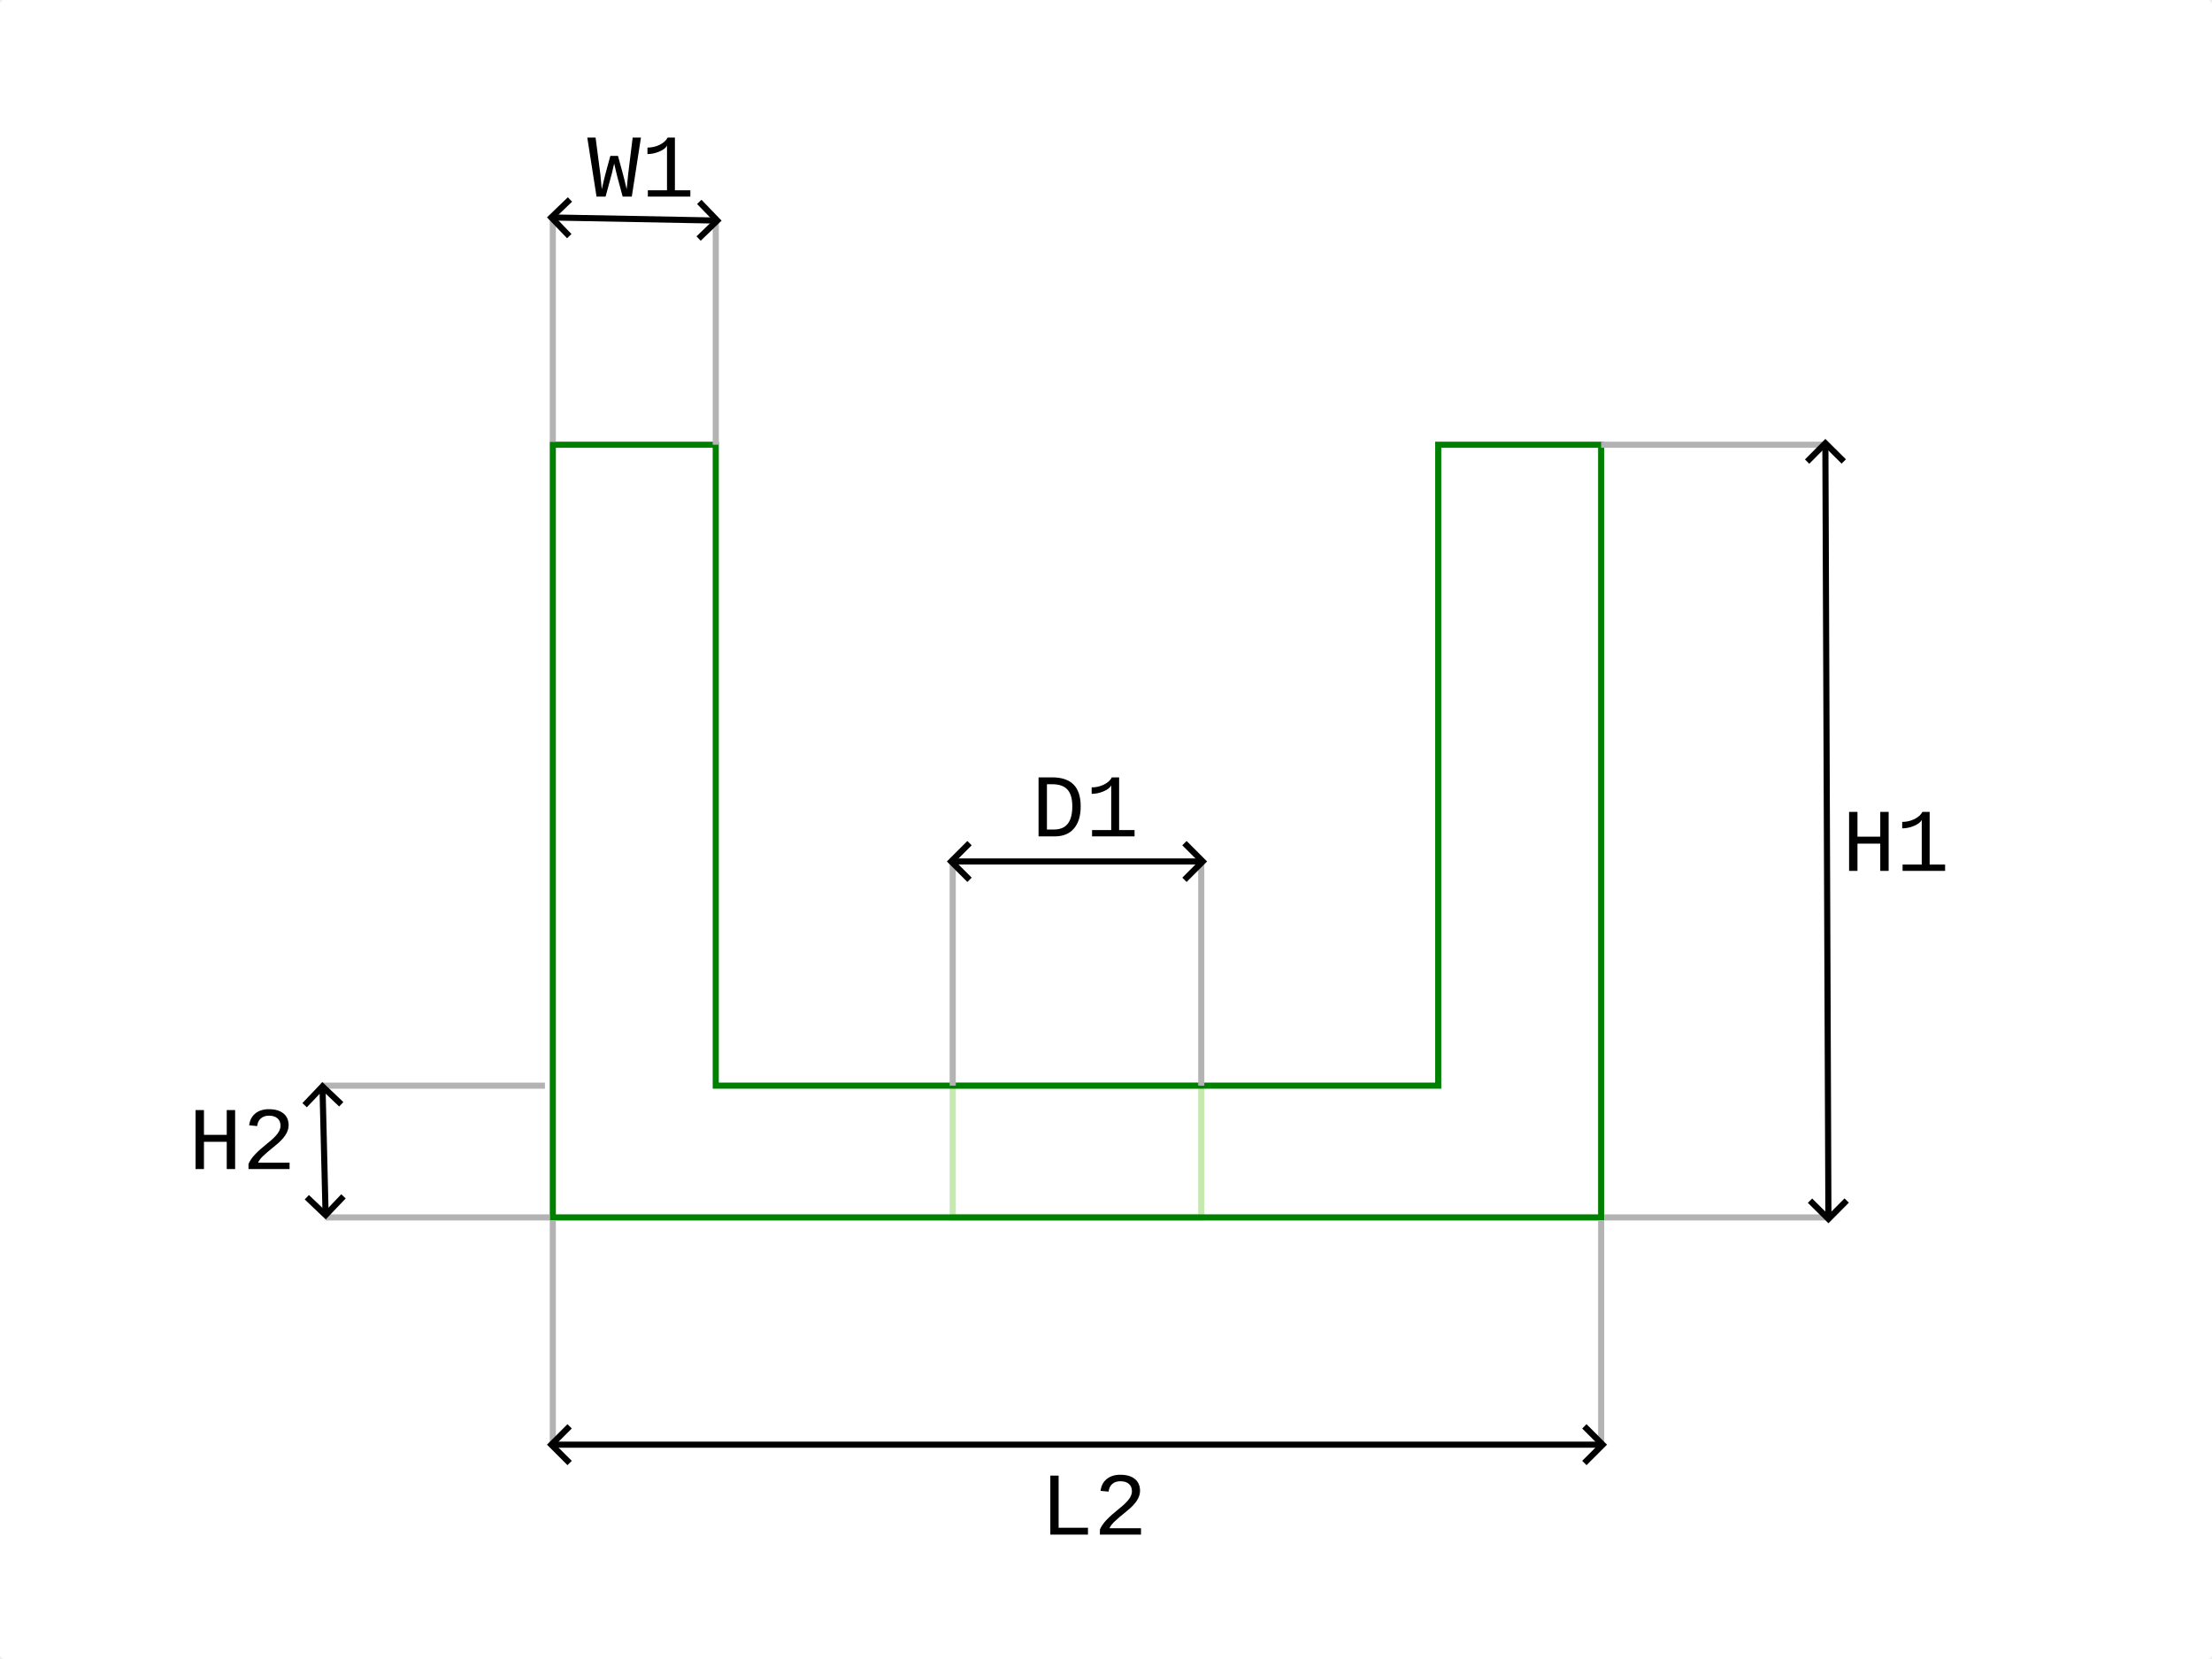
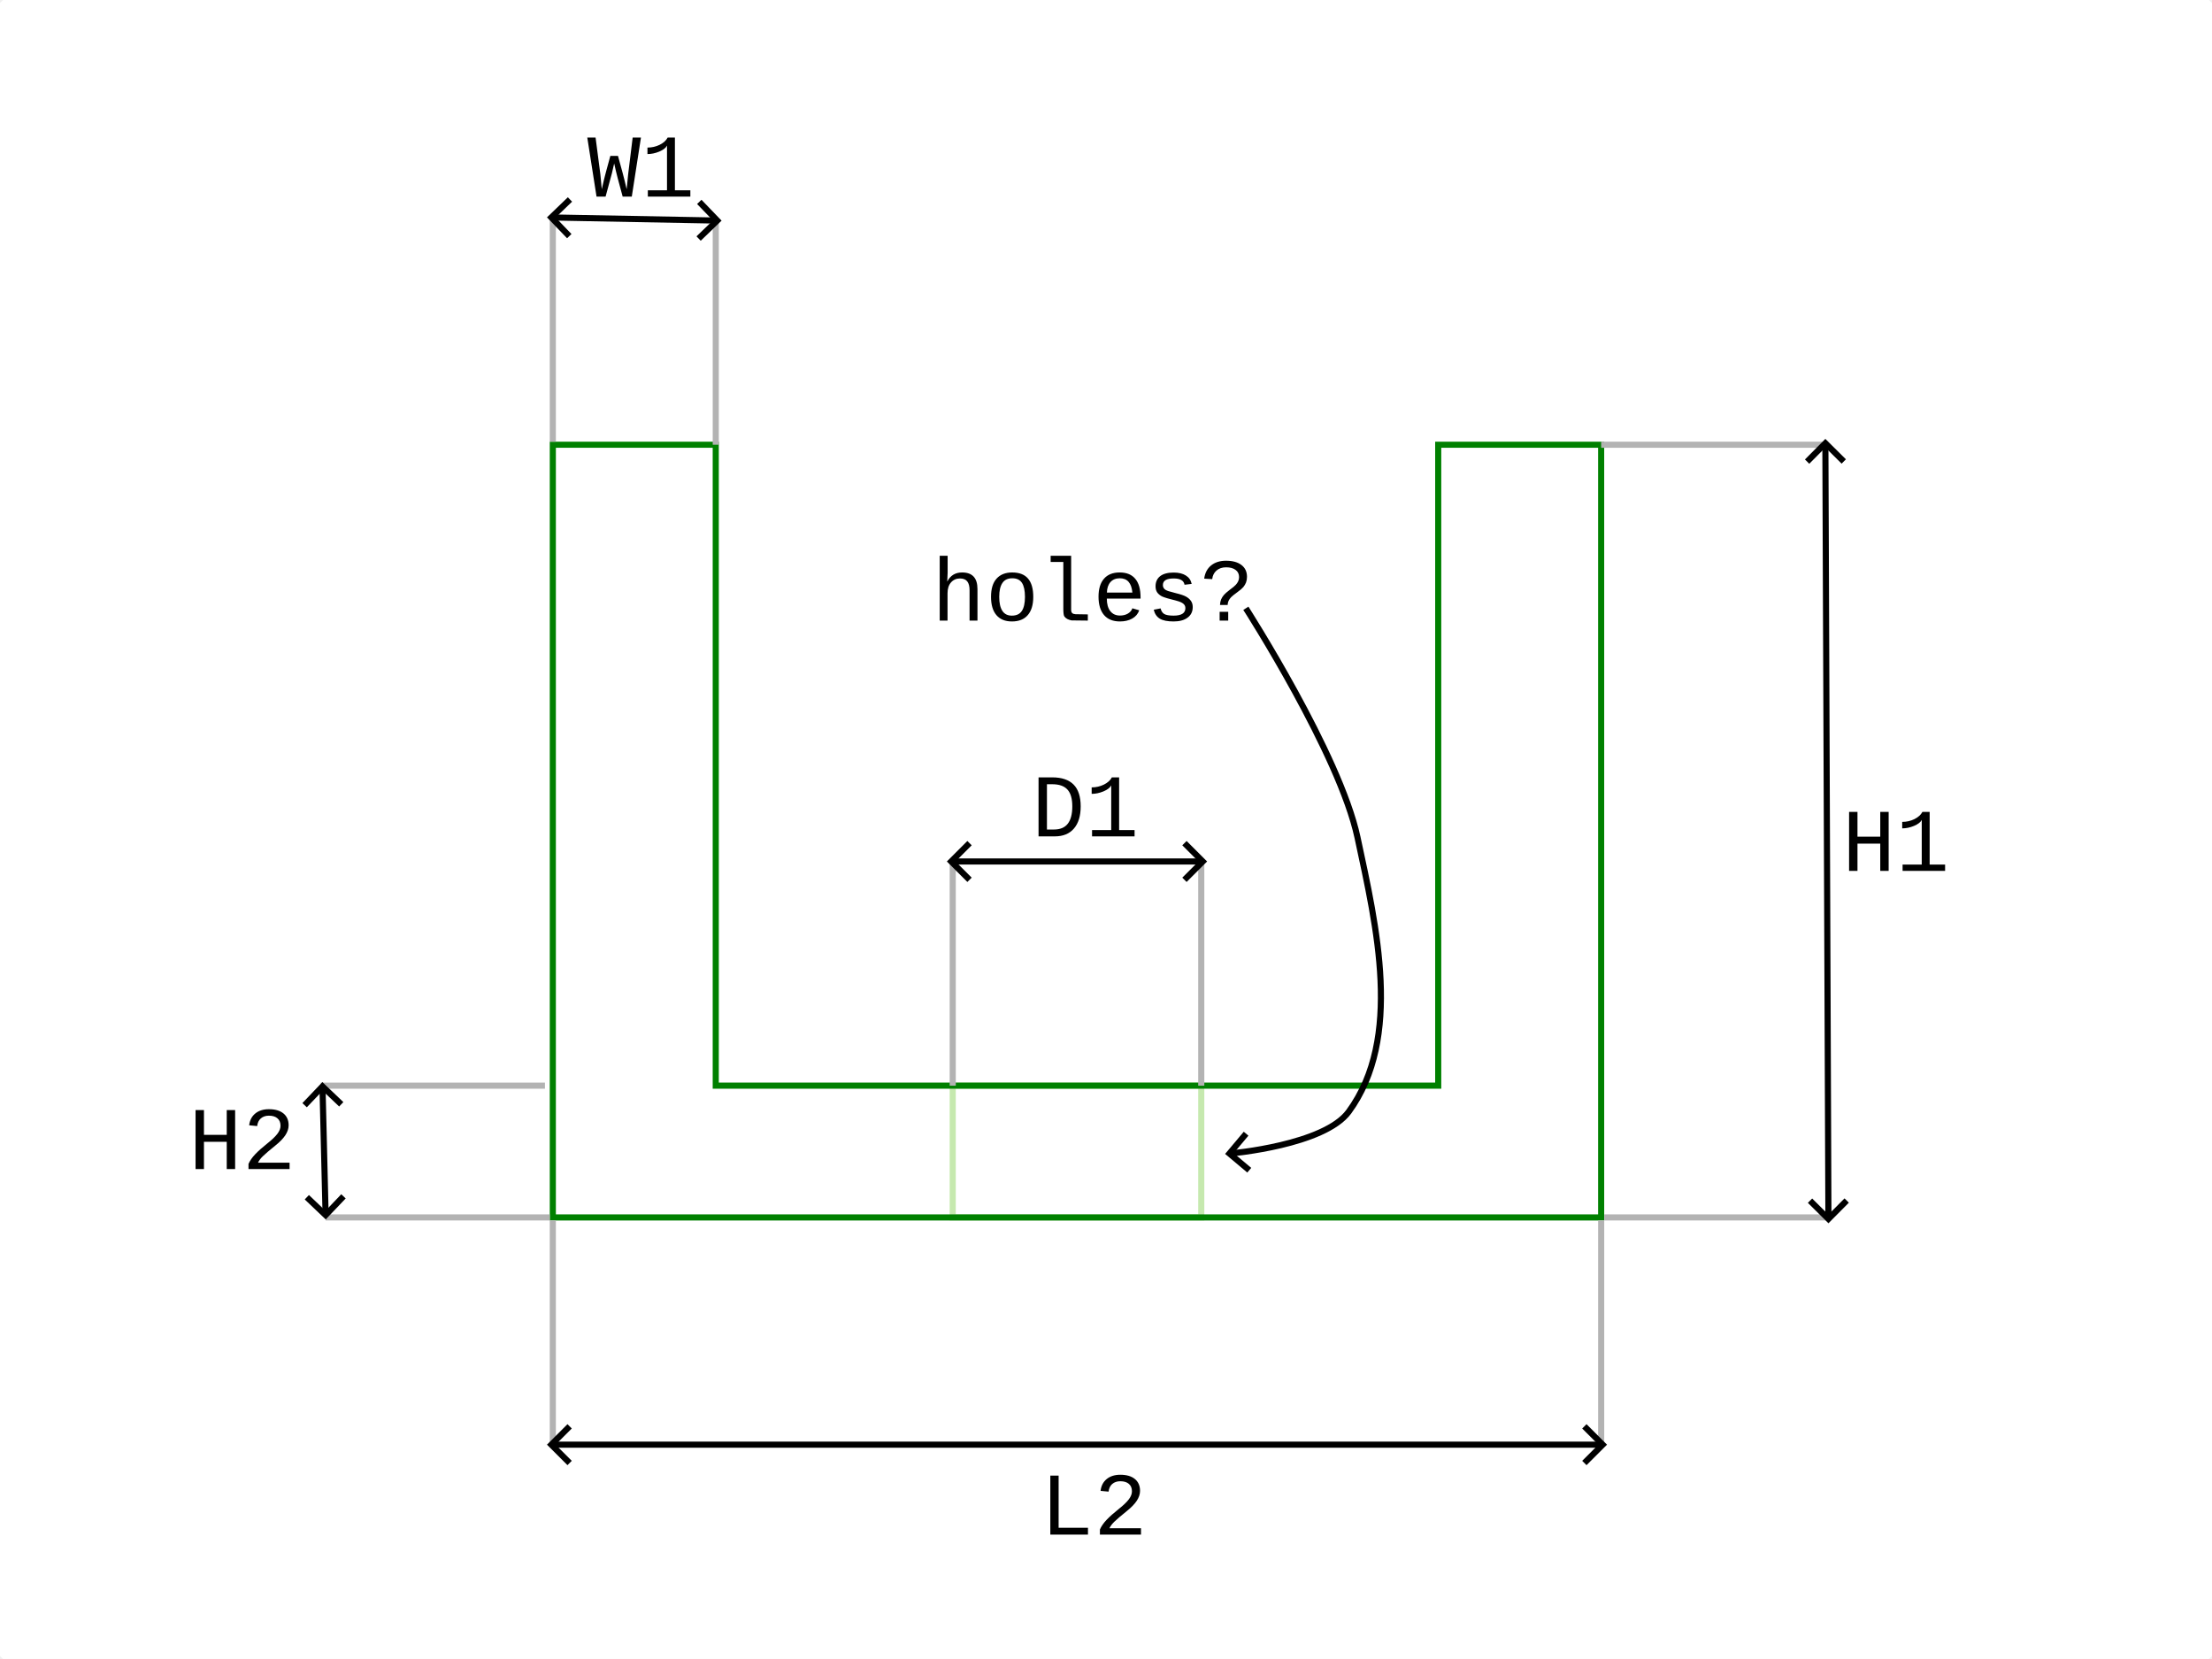
<svg xmlns="http://www.w3.org/2000/svg" width="362.587" height="271.93" viewBox="0 0 95.935 71.948" version="1.1" id="svg1">
  <defs id="defs1">
+     <rect x="217.169" y="514.475" width="65.29" height="23.014" id="rect24" />
    <rect x="465.43" y="704.66" width="79.114" height="52.307" id="rect23" />
    <rect x="433.287" y="792.659" width="70.908" height="58.254" id="rect22" />
    <rect x="286.066" y="779.609" width="87.692" height="64.597" id="rect21" />
    <rect x="160.361" y="766.559" width="86.88" height="53.487" id="rect20" />
    <marker style="overflow:visible" id="ArrowWide" refX="0" refY="0" orient="auto-start-reverse" markerWidth="1" markerHeight="1" viewBox="0 0 1 1" preserveAspectRatio="xMidYMid">
      <path style="fill:none;stroke:context-stroke;stroke-width:1;stroke-linecap:butt" d="M 3,-3 0,0 3,3" transform="rotate(180,0.125,0)" id="path1" />
    </marker>
    <marker style="overflow:visible" id="ArrowWide-1" refX="0" refY="0" orient="auto-start-reverse" markerWidth="1" markerHeight="1" viewBox="0 0 1 1" preserveAspectRatio="xMidYMid">
      <path style="fill:none;stroke:context-stroke;stroke-width:1;stroke-linecap:butt" d="M 3,-3 0,0 3,3" transform="rotate(180,0.125,0)" id="path1-1" />
    </marker>
    <rect x="465.43" y="704.66" width="79.114" height="52.307" id="rect23-3" />
  </defs>
  <g id="layer1" transform="translate(-18.70601,-112.6588)">
    <rect style="fill:#ffffff;stroke:#ffffff;stroke-width:0.265;stroke-linejoin:bevel" id="rect8-4" width="95.67" height="71.684" x="18.838" y="112.791" />
    <path style="fill:none;stroke:#c6e9af;stroke-width:0.265" d="m 60.026,159.744 h 10.779 v 5.714 H 60.026 Z" id="path15" />
    <path style="fill:none;stroke:#008000;stroke-width:0.265" d="m 42.682,131.947 h 7.066 v 27.797 h 31.334 c 0,0 0,-27.797 0,-27.797 h 7.066 v 33.511 H 42.682 Z" id="path14" />
    <path style="fill:none;stroke:#b3b3b3;stroke-width:0.265" d="m 42.682,122.091 v 9.724" id="path16" />
    <path style="fill:none;stroke:#b3b3b3;stroke-width:0.265" d="m 49.749,122.223 v 9.724" id="path16-4" />
    <path style="fill:none;stroke:#b3b3b3;stroke-width:0.265" d="m 60.026,150.021 v 9.724" id="path16-9" />
    <path style="fill:none;stroke:#b3b3b3;stroke-width:0.265" d="m 70.805,150.021 v 9.724" id="path16-8" />
    <path style="fill:none;stroke:#b3b3b3;stroke-width:0.265" d="m 97.873,131.947 h -9.724" id="path16-6" />
    <path style="fill:none;stroke:#b3b3b3;stroke-width:0.265" d="M 98.005,165.458 H 88.282" id="path16-6-1" />
    <path style="fill:none;stroke:#b3b3b3;stroke-width:0.265" d="m 42.55,165.458 h -9.724" id="path16-6-2" />
    <path style="fill:none;stroke:#b3b3b3;stroke-width:0.265" d="m 42.34,159.744 h -9.724" id="path16-6-0" />
    <path style="fill:none;stroke:#b3b3b3;stroke-width:0.265" d="m 42.682,165.59 v 9.724" id="path16-94" />
    <path style="fill:none;stroke:#b3b3b3;stroke-width:0.265" d="m 88.149,165.59 v 9.724" id="path16-1" />
    <path style="fill:none;stroke:#000000;stroke-width:0.265;marker-start:url(#ArrowWide);marker-end:url(#ArrowWide)" d="m 97.873,131.947 0.132,33.511" id="path17" />
    <path style="fill:none;stroke:#000000;stroke-width:0.265;marker-start:url(#ArrowWide);marker-end:url(#ArrowWide)" d="M 60.026,150.021 H 70.805" id="path18" />
    <path style="fill:none;stroke:#000000;stroke-width:0.265;marker-start:url(#ArrowWide);marker-end:url(#ArrowWide)" d="M 42.682,175.314 H 88.149" id="path19" />
    <path style="fill:none;stroke:#000000;stroke-width:0.265;marker-start:url(#ArrowWide);marker-end:url(#ArrowWide)" d="m 42.682,122.091 7.066,0.132" id="path20" />
    <path style="fill:none;stroke:#000000;stroke-width:0.265;marker-start:url(#ArrowWide-1);marker-end:url(#ArrowWide-1)" d="m 32.694,159.843 0.132,5.449" id="path17-7" />
-     <text xml:space="preserve" transform="matrix(0.2645833,0,0,0.2645833,-7.417026,-85.0876)" id="text20" style="font-size:14.667px;line-height:normal;font-family:'Liberation Mono';-inkscape-font-specification:'Liberation Mono';text-align:center;text-decoration-color:#000000;white-space:pre;shape-inside:url(#rect20);fill:#000000;stroke-width:1;-inkscape-stroke:none;stop-color:#000000">
+     <text xml:space="preserve" transform="matrix(0.2645833,0,0,0.2645833,-7.417026,-85.0876)" id="text20" style="font-size:14.667px;line-height:normal;font-family:'Liberation Mono';-inkscape-font-specification:'Liberation Mono';text-align:center;text-decoration-color:#000000;white-space:pre;shape-inside:url(#rect20);display:inline;fill:#000000;stroke-width:1;-inkscape-stroke:none;stop-color:#000000">
      <tspan x="194.999" y="779.609" id="tspan1">W1</tspan>
    </text>
-     <text xml:space="preserve" transform="matrix(0.2645833,0,0,0.2645833,-21.51773,-60.79254)" id="text21" style="font-size:14.667px;line-height:normal;font-family:'Liberation Mono';-inkscape-font-specification:'Liberation Mono';text-align:center;text-decoration-color:#000000;white-space:pre;shape-inside:url(#rect21);fill:#000000;stroke-width:1;-inkscape-stroke:none;stop-color:#000000">
+     <text xml:space="preserve" transform="matrix(0.2645833,0,0,0.2645833,-21.51773,-60.79254)" id="text21" style="font-size:14.667px;line-height:normal;font-family:'Liberation Mono';-inkscape-font-specification:'Liberation Mono';text-align:center;text-decoration-color:#000000;white-space:pre;shape-inside:url(#rect21);display:inline;fill:#000000;stroke-width:1;-inkscape-stroke:none;stop-color:#000000">
      <tspan x="321.111" y="792.659" id="tspan2">D1</tspan>
    </text>
-     <text xml:space="preserve" transform="matrix(0.2645833,0,0,0.2645833,-57.8847,-33.96253)" id="text22" style="font-size:14.667px;line-height:normal;font-family:'Liberation Mono';-inkscape-font-specification:'Liberation Mono';text-align:center;text-decoration-color:#000000;white-space:pre;shape-inside:url(#rect22);fill:#000000;stroke-width:1;-inkscape-stroke:none;stop-color:#000000">
+     <text xml:space="preserve" transform="matrix(0.2645833,0,0,0.2645833,-57.8847,-33.96253)" id="text22" style="font-size:14.667px;line-height:normal;font-family:'Liberation Mono';-inkscape-font-specification:'Liberation Mono';text-align:center;text-decoration-color:#000000;white-space:pre;shape-inside:url(#rect22);display:inline;fill:#000000;stroke-width:1;-inkscape-stroke:none;stop-color:#000000">
      <tspan x="459.94" y="805.71" id="tspan3">L2</tspan>
    </text>
-     <text xml:space="preserve" transform="matrix(0.2645833,0,0,0.2645833,-32.68643,-39.46547)" id="text23" style="font-size:14.667px;line-height:normal;font-family:'Liberation Mono';-inkscape-font-specification:'Liberation Mono';text-align:center;text-decoration-color:#000000;white-space:pre;shape-inside:url(#rect23);fill:#000000;stroke-width:1;-inkscape-stroke:none;stop-color:#000000">
+     <text xml:space="preserve" transform="matrix(0.2645833,0,0,0.2645833,-32.68643,-39.46547)" id="text23" style="font-size:14.667px;line-height:normal;font-family:'Liberation Mono';-inkscape-font-specification:'Liberation Mono';text-align:center;text-decoration-color:#000000;white-space:pre;shape-inside:url(#rect23);display:inline;fill:#000000;stroke-width:1;-inkscape-stroke:none;stop-color:#000000">
      <tspan x="496.185" y="717.71" id="tspan4">H1</tspan>
    </text>
    <text xml:space="preserve" transform="matrix(0.2645833,0,0,0.2645833,-104.3998,-26.53341)" id="text23-5" style="font-size:14.667px;line-height:normal;font-family:'Liberation Mono';-inkscape-font-specification:'Liberation Mono';text-align:center;text-decoration-color:#000000;white-space:pre;shape-inside:url(#rect23-3);display:inline;fill:#000000;stroke-width:1;-inkscape-stroke:none;stop-color:#000000">
      <tspan x="496.185" y="717.71" id="tspan5">H2</tspan>
    </text>
+     <text xml:space="preserve" transform="scale(0.2645833)" id="text24" style="font-size:14.667px;line-height:normal;font-family:'Liberation Mono';-inkscape-font-specification:'Liberation Mono';text-align:center;text-decoration-color:#000000;white-space:pre;shape-inside:url(#rect24);display:inline;fill:#000000;stroke-width:1;-inkscape-stroke:none;stop-color:#000000">
+       <tspan x="223.41" y="527.525" id="tspan6">holes?</tspan>
+     </text>
+     <path style="fill:none;stroke:#000000;stroke-width:0.265;marker-end:url(#ArrowWide)" d="m 72.739,139.04 c 0,0 4.072,6.337 4.843,9.941 0.83,3.878 1.961,8.689 -0.379,11.891 -1.066,1.459 -5.111,1.81 -5.111,1.81" id="path24" />
  </g>
</svg>
